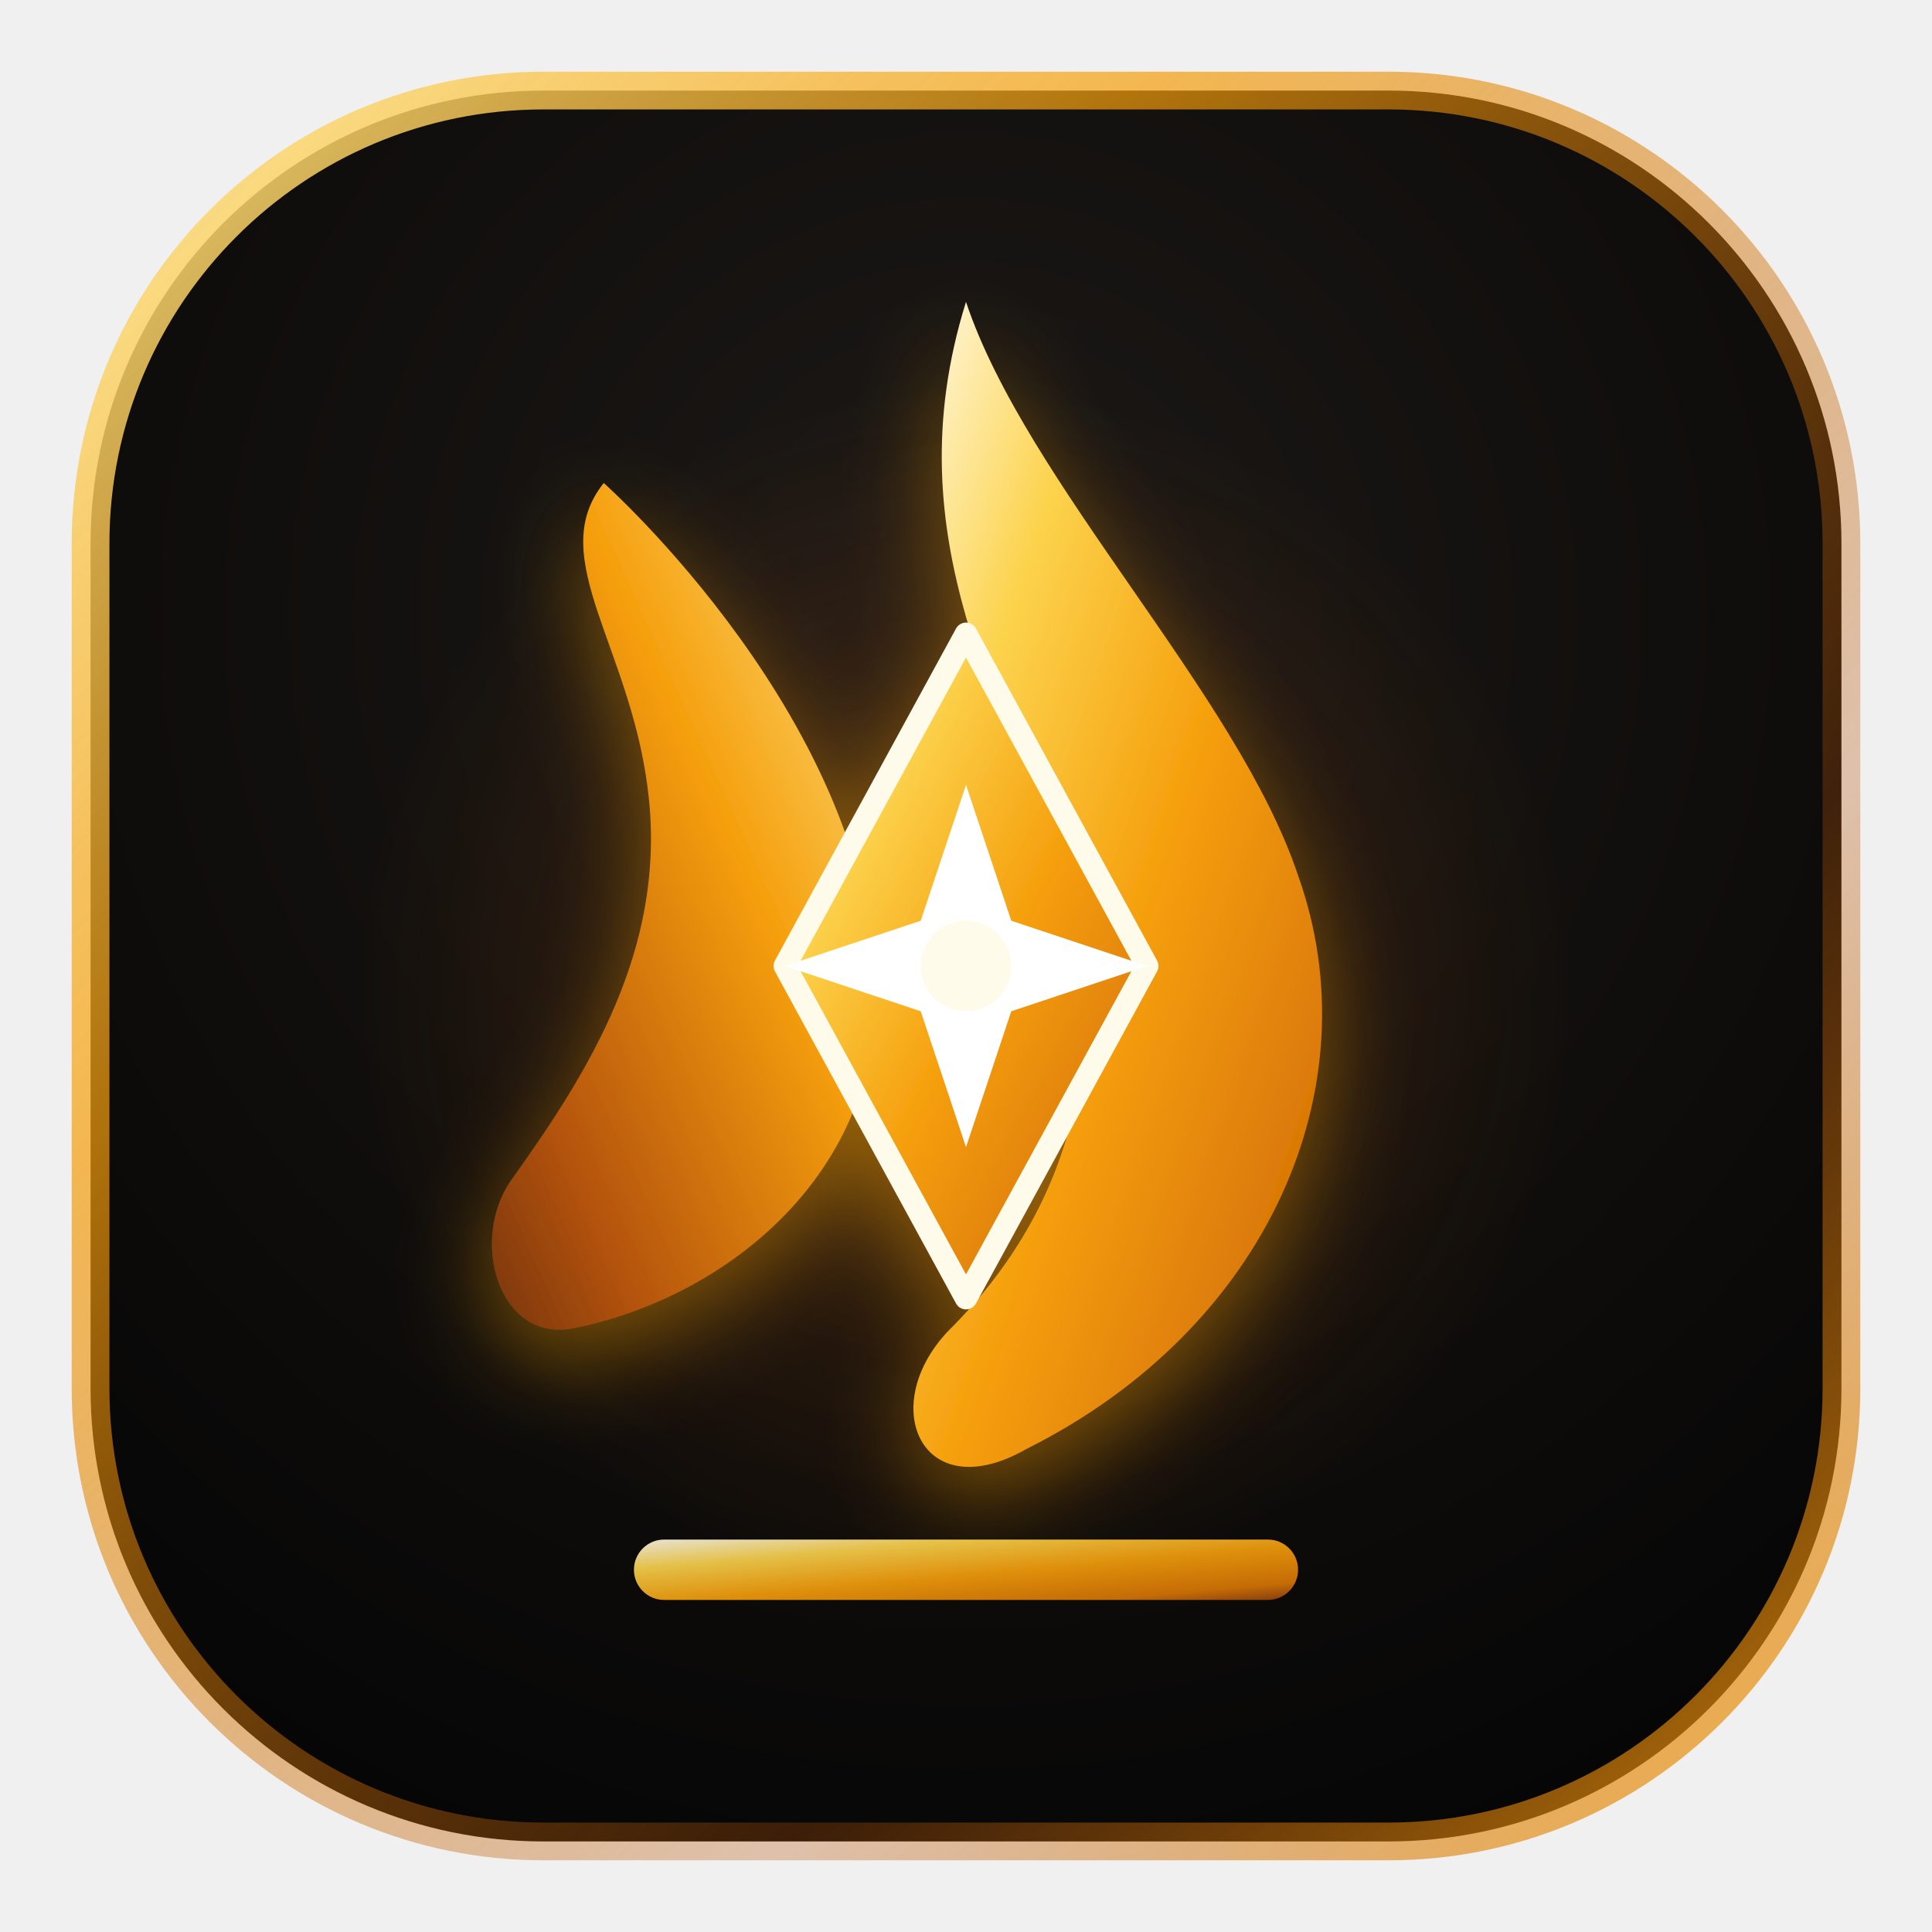
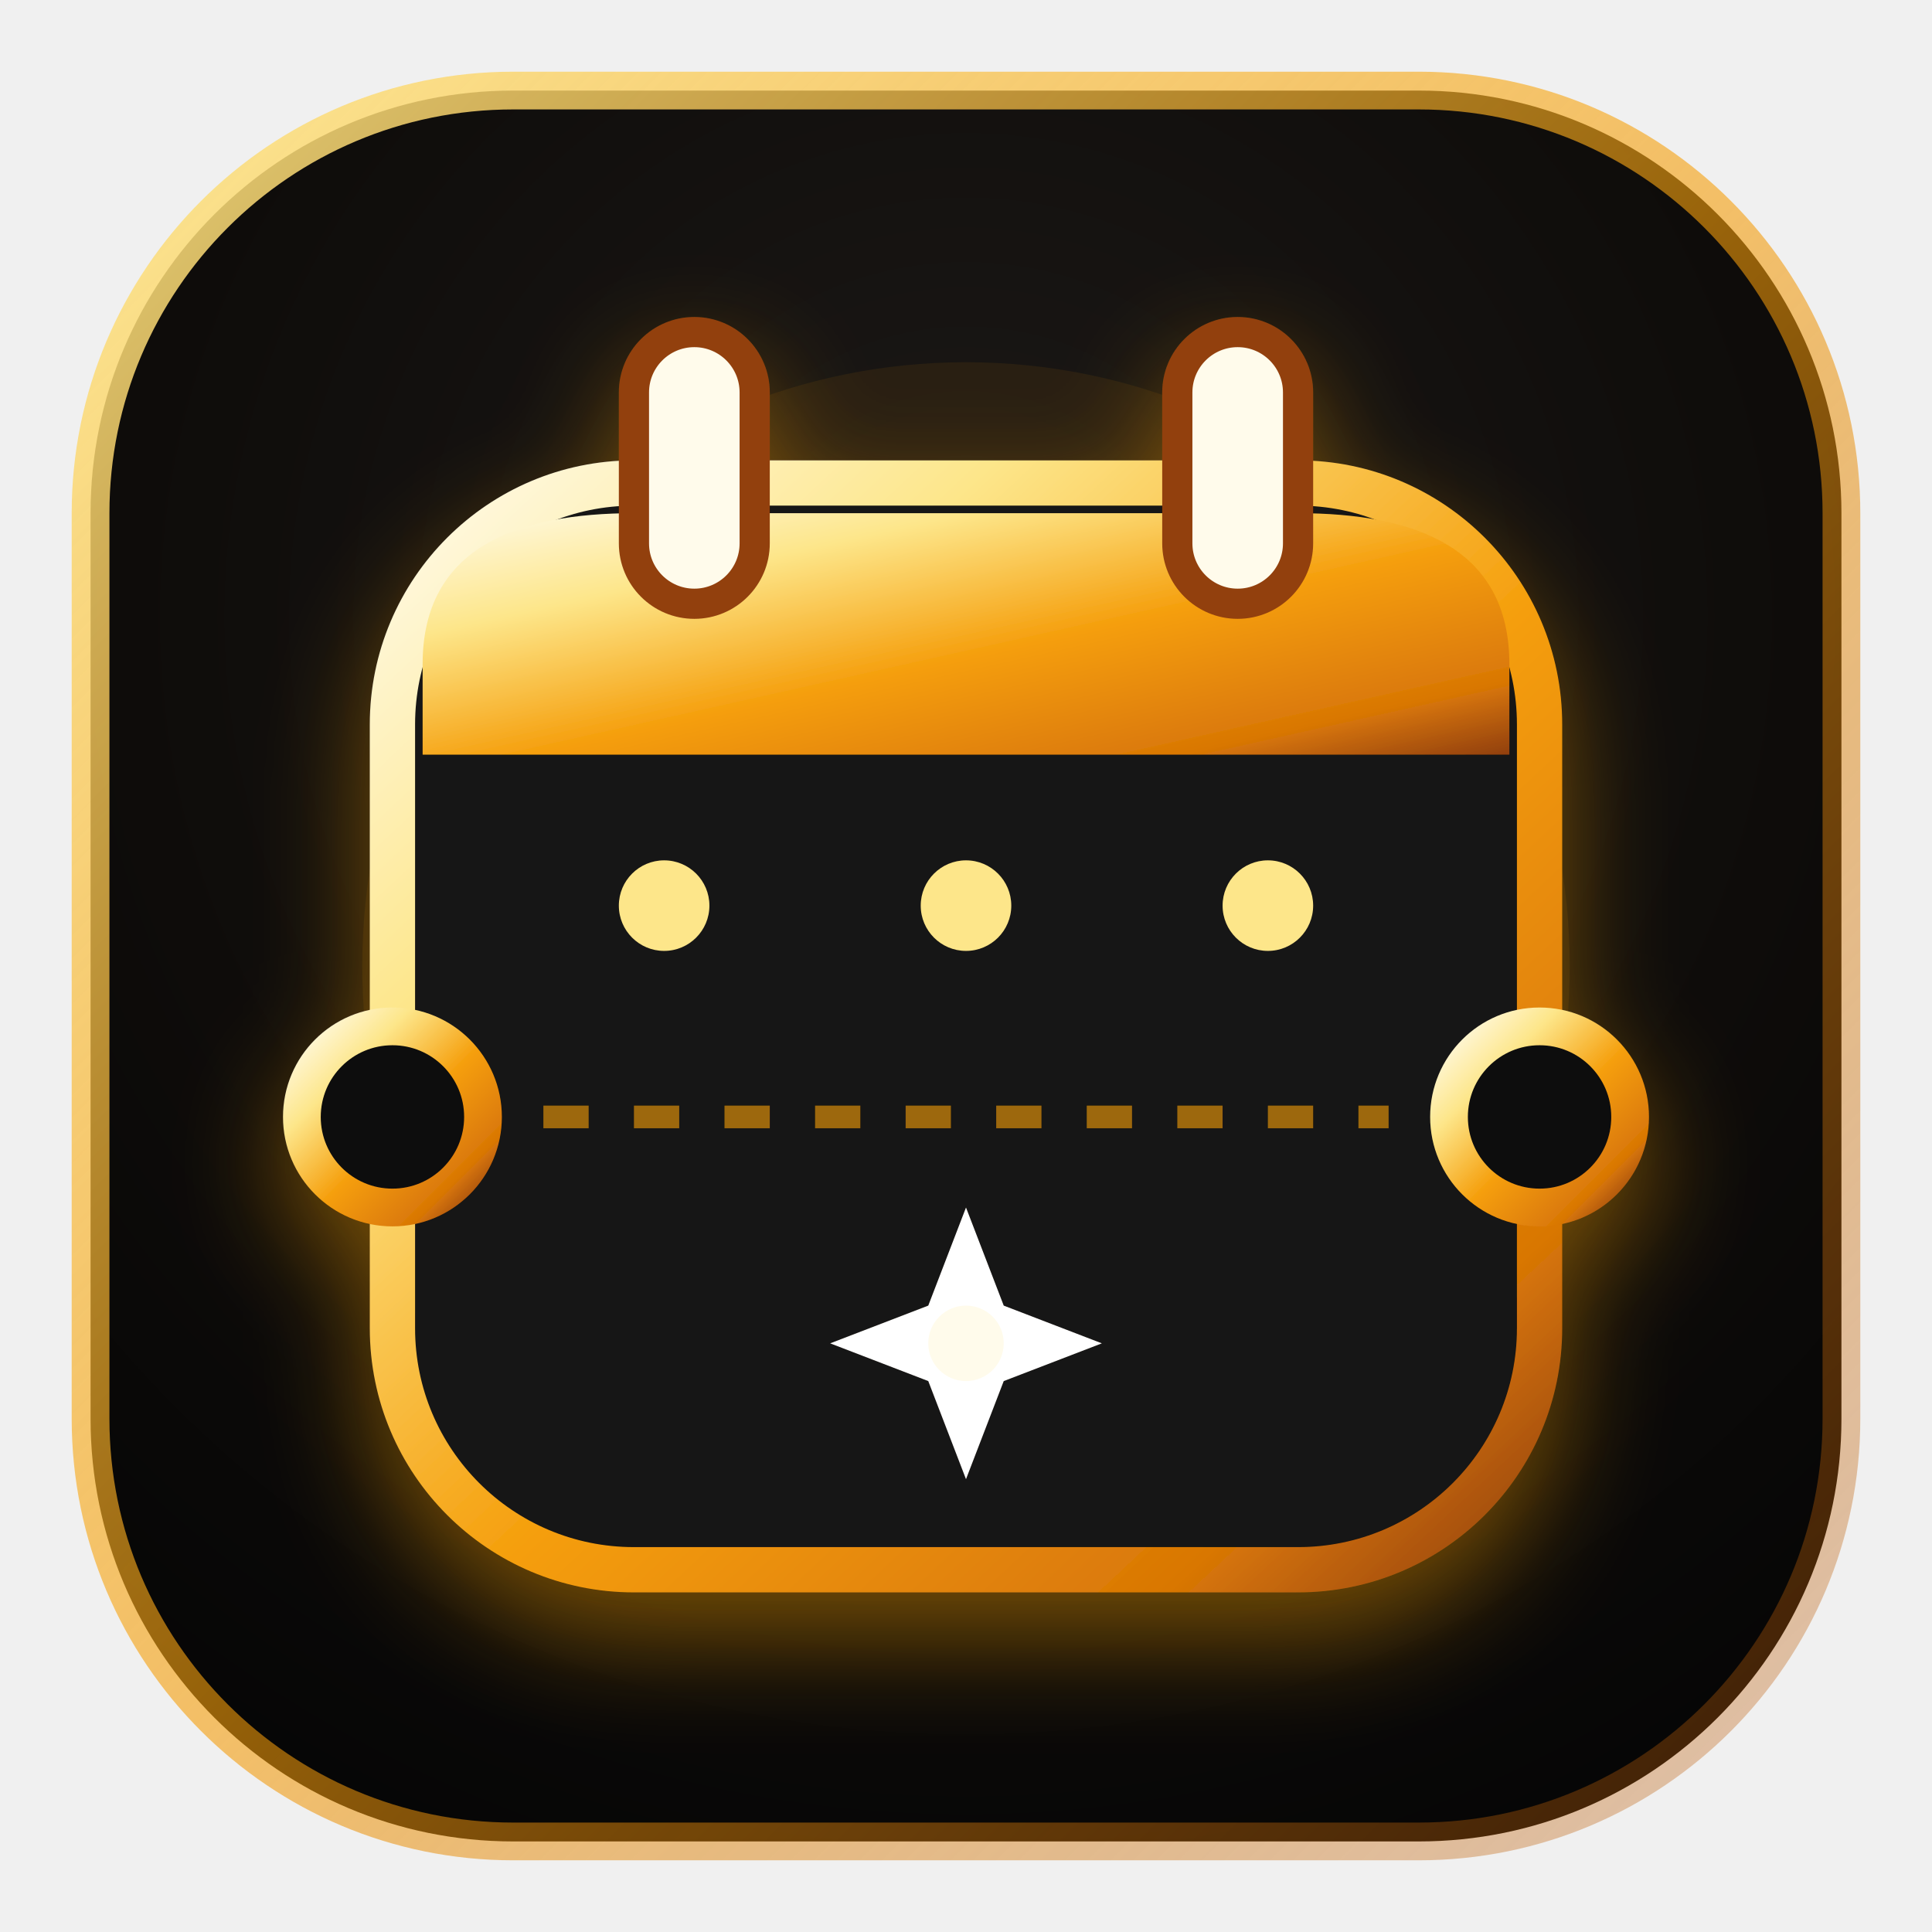
<svg xmlns="http://www.w3.org/2000/svg" viewBox="0 0 128 128" width="100%" height="100%">
  <defs>
-     <radialGradient id="efBgGrad" cx="50%" cy="30%" r="80%">
+     <radialGradient id="evBg" cx="50%" cy="30%" r="80%">
      <stop offset="0%" stop-color="#1C1917" />
-       <stop offset="60%" stop-color="#0F0D0B" />
-       <stop offset="100%" stop-color="#050506" />
+       <stop offset="60%" stop-color="#0E0C0A" />
+       <stop offset="100%" stop-color="#050505" />
    </radialGradient>
-     <linearGradient id="efGoldCore" x1="0%" y1="0%" x2="100%" y2="100%">
+     <linearGradient id="evGold" x1="0%" y1="0%" x2="100%" y2="100%">
      <stop offset="0%" stop-color="#FFFBEB" />
-       <stop offset="25%" stop-color="#FCD34D" />
+       <stop offset="25%" stop-color="#FDE68A" />
      <stop offset="55%" stop-color="#F59E0B" />
      <stop offset="85%" stop-color="#D97706" />
      <stop offset="100%" stop-color="#92400E" />
    </linearGradient>
-     <linearGradient id="efGoldAccent" x1="100%" y1="0%" x2="0%" y2="100%">
-       <stop offset="0%" stop-color="#FDE68A" />
-       <stop offset="40%" stop-color="#F59E0B" />
-       <stop offset="80%" stop-color="#B45309" />
+     <linearGradient id="evAmberDeep" x1="0%" y1="0%" x2="0%" y2="100%">
+       <stop offset="0%" stop-color="#F59E0B" />
      <stop offset="100%" stop-color="#78350F" />
    </linearGradient>
-     <linearGradient id="efRimStroke" x1="0%" y1="0%" x2="100%" y2="100%">
+     <linearGradient id="evRim" x1="0%" y1="0%" x2="100%" y2="100%">
      <stop offset="0%" stop-color="#FDE68A" stop-opacity="0.9" />
-       <stop offset="30%" stop-color="#F59E0B" stop-opacity="0.7" />
-       <stop offset="70%" stop-color="#B45309" stop-opacity="0.3" />
-       <stop offset="100%" stop-color="#F59E0B" stop-opacity="0.8" />
+       <stop offset="50%" stop-color="#F59E0B" stop-opacity="0.6" />
+       <stop offset="100%" stop-color="#B45309" stop-opacity="0.3" />
    </linearGradient>
-     <radialGradient id="efCentralGlow" cx="50%" cy="52%" r="48%">
-       <stop offset="0%" stop-color="#F59E0B" stop-opacity="0.35" />
-       <stop offset="60%" stop-color="#B45309" stop-opacity="0.12" />
-       <stop offset="100%" stop-color="#B45309" stop-opacity="0" />
-     </radialGradient>
-     <filter id="efGlow" x="-20%" y="-20%" width="140%" height="140%">
-       <feDropShadow dx="0" dy="2" stdDeviation="3" flood-color="#F59E0B" flood-opacity="0.45" />
+     <filter id="evDrop" x="-20%" y="-20%" width="140%" height="140%">
+       <feDropShadow dx="0" dy="3" stdDeviation="3.5" flood-color="#F59E0B" flood-opacity="0.45" />
    </filter>
  </defs>
-   <rect x="6" y="6" width="116" height="116" rx="30" fill="url(#efBgGrad)" stroke="url(#efRimStroke)" stroke-width="2.5" />
-   <circle cx="64" cy="64" r="42" fill="url(#efCentralGlow)" />
-   <g filter="url(#efGlow)">
-     <path d="M40 32C40 32 58 48 58 66C58 78 48 86 38 88C33 89 31 82 34 78C39 71 44 63 43 53C42 43 36 37 40 32Z" fill="url(#efGoldAccent)" />
-     <path d="M64 20C68 32 82 46 86 58C91 72 84 88 68 96C61 100 58 93 63 88C71 80 74 69 70 58C67 47 59 36 64 20Z" fill="url(#efGoldCore)" />
-     <path d="M64 42L76 64L64 86L52 64L64 42Z" fill="url(#efGoldCore)" stroke="#FFFBEB" stroke-width="1.5" stroke-linejoin="round" />
-     <path d="M64 52L67 61L76 64L67 67L64 76L61 67L52 64L61 61L64 52Z" fill="#FFFFFF" />
-     <circle cx="64" cy="64" r="3" fill="#FFFBEB" />
+   <rect x="6" y="6" width="116" height="116" rx="28" fill="url(#evBg)" stroke="url(#evRim)" stroke-width="2.5" />
+   <circle cx="64" cy="64" r="40" fill="#F59E0B" fill-opacity="0.08" />
+   <g filter="url(#evDrop)">
+     <rect x="26" y="32" width="76" height="72" rx="16" fill="#181512" stroke="url(#evGold)" stroke-width="3" />
+     <path d="M28 44C28 36.268 34.268 34 42 34H86C93.732 34 100 36.268 100 44V50H28V44Z" fill="url(#evGold)" />
+     <rect x="42" y="22" width="8" height="18" rx="4" fill="#FFFBEB" stroke="#92400E" stroke-width="2" />
+     <rect x="78" y="22" width="8" height="18" rx="4" fill="#FFFBEB" stroke="#92400E" stroke-width="2" />
+     <circle cx="26" cy="74" r="6" fill="#0E0C0A" stroke="url(#evGold)" stroke-width="2.5" />
+     <circle cx="102" cy="74" r="6" fill="#0E0C0A" stroke="url(#evGold)" stroke-width="2.5" />
+     <line x1="36" y1="74" x2="92" y2="74" stroke="#F59E0B" stroke-dasharray="3 3" stroke-width="1.5" stroke-opacity="0.6" />
+     <circle cx="44" cy="60" r="3" fill="#FDE68A" />
+     <circle cx="64" cy="60" r="3" fill="#FDE68A" />
+     <circle cx="84" cy="60" r="3" fill="#FDE68A" />
+     <path d="M64 80L66.5 86.5L73 89L66.5 91.5L64 98L61.5 91.5L55 89L61.5 86.5L64 80Z" fill="#FFFFFF" />
+     <circle cx="64" cy="89" r="2.5" fill="#FFFBEB" />
  </g>
-   <rect x="42" y="102" width="44" height="4" rx="2" fill="url(#efGoldCore)" opacity="0.9" />
</svg>
